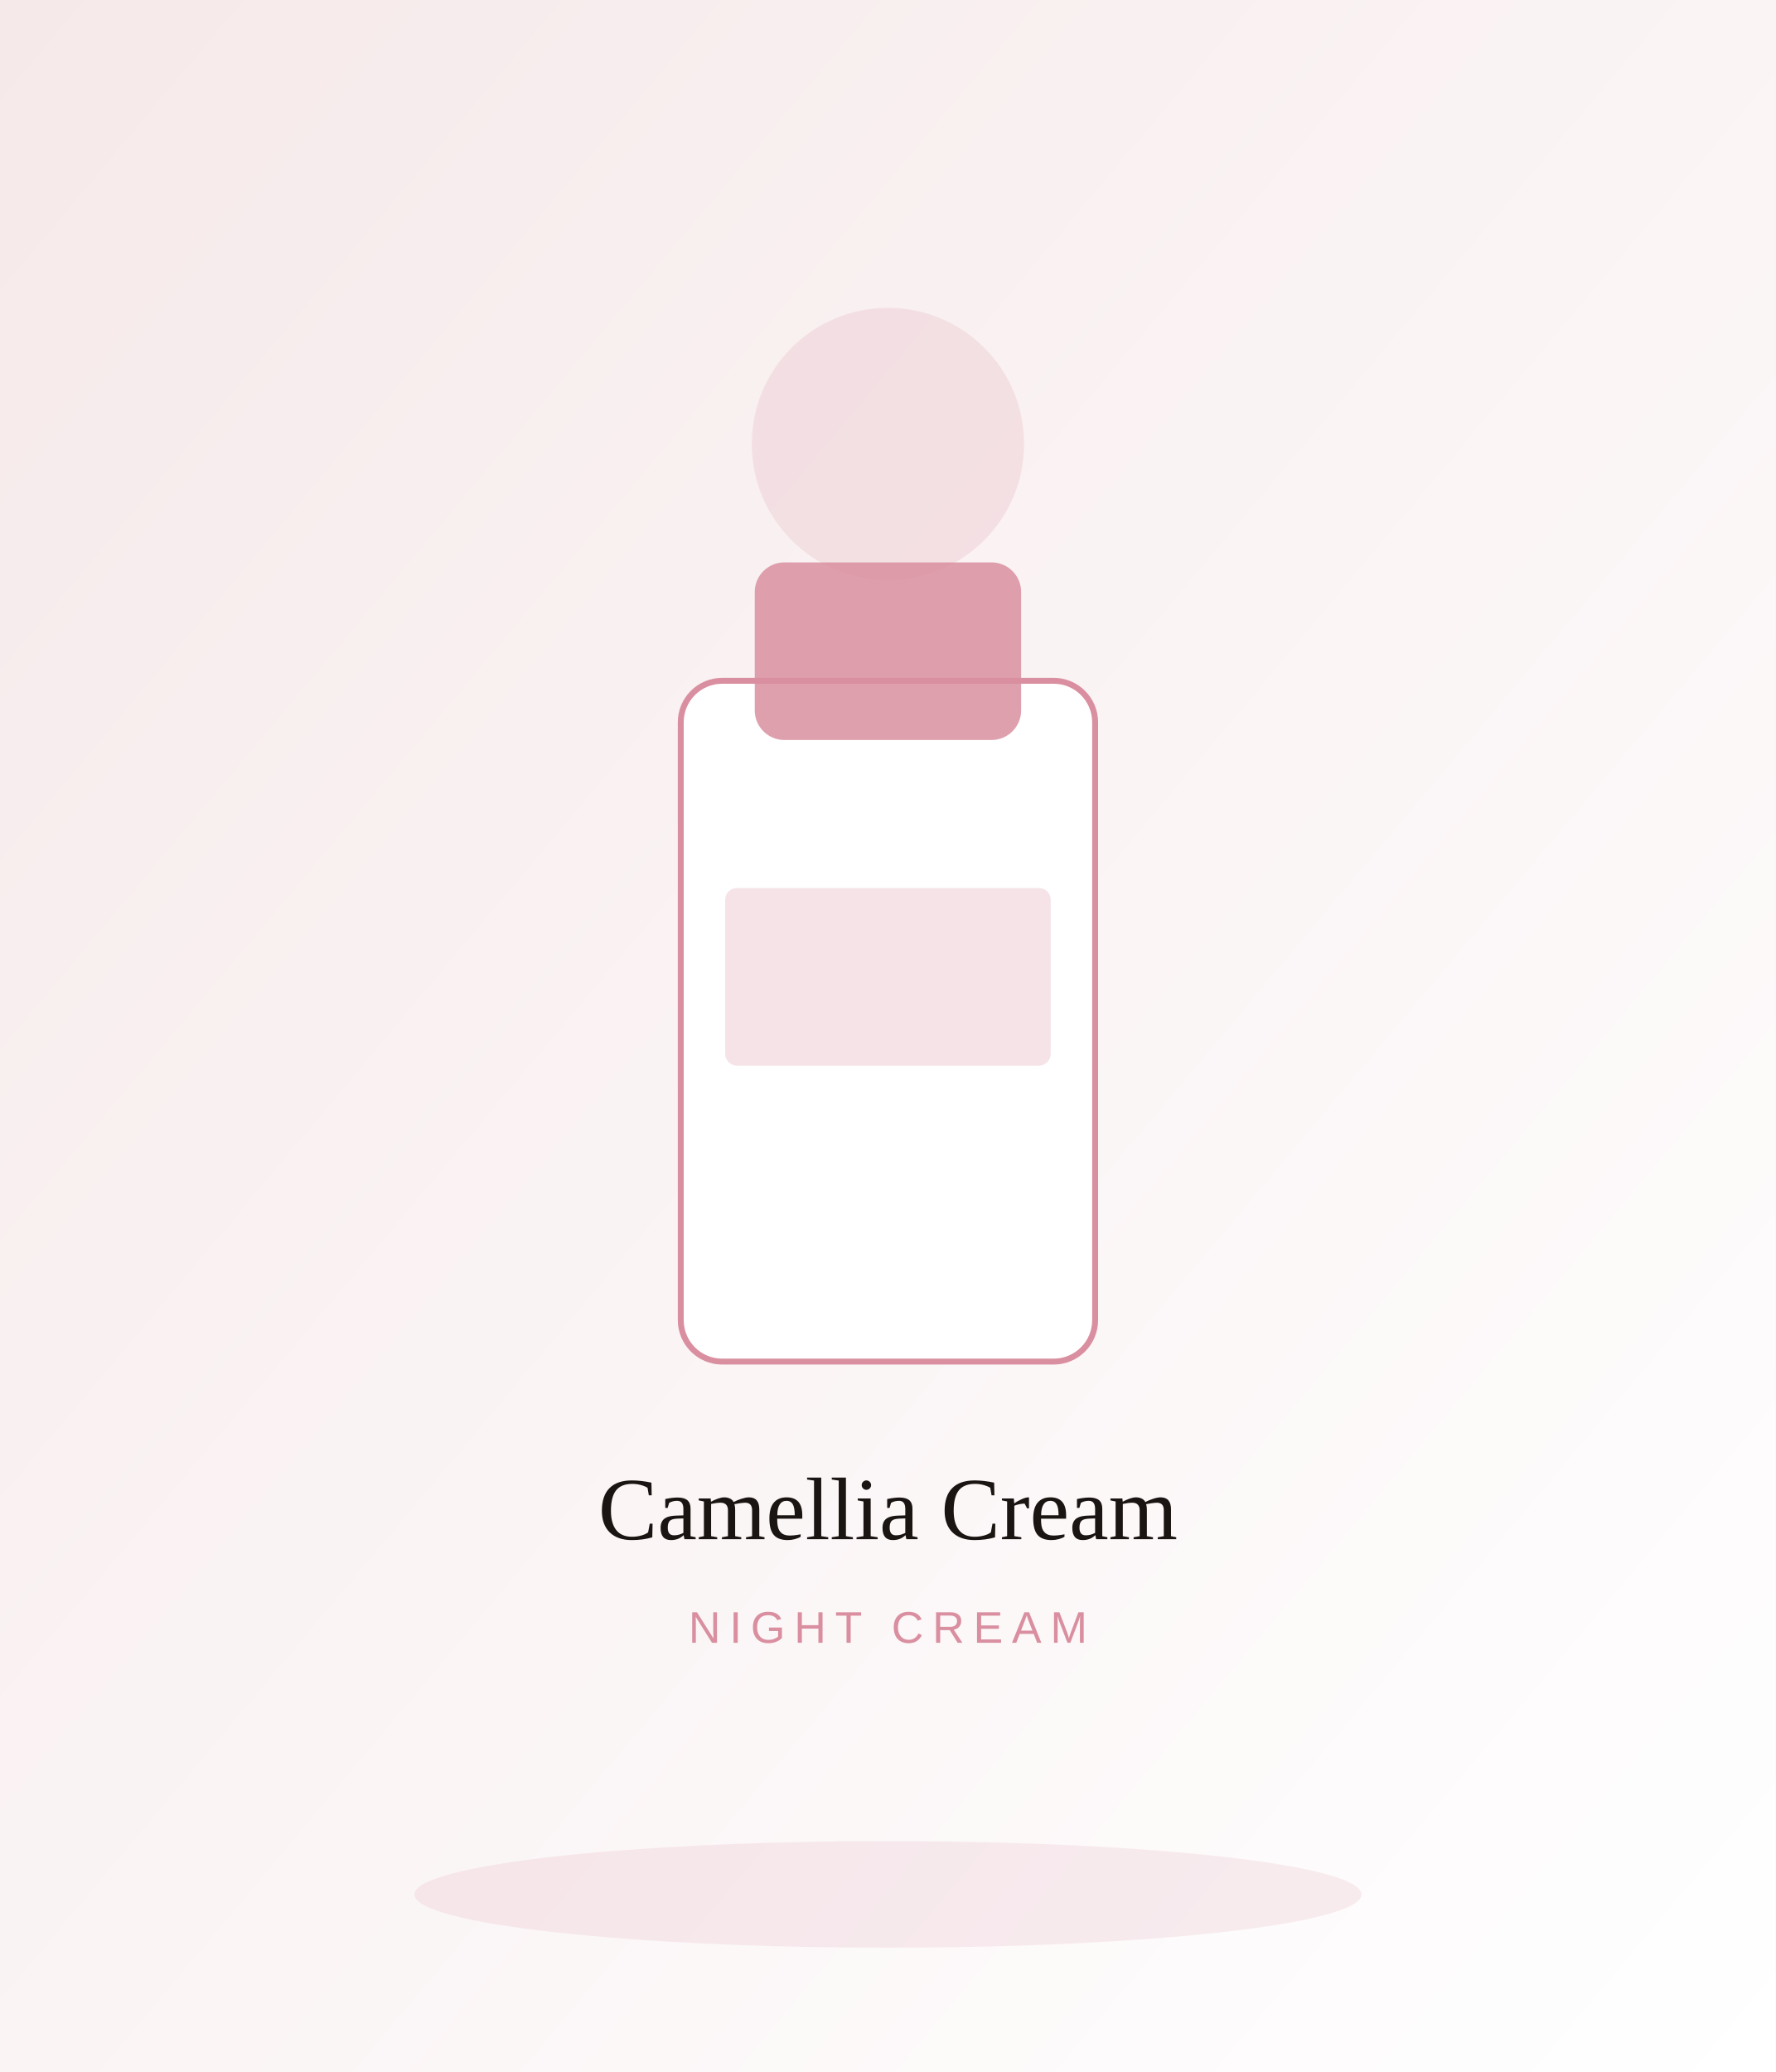
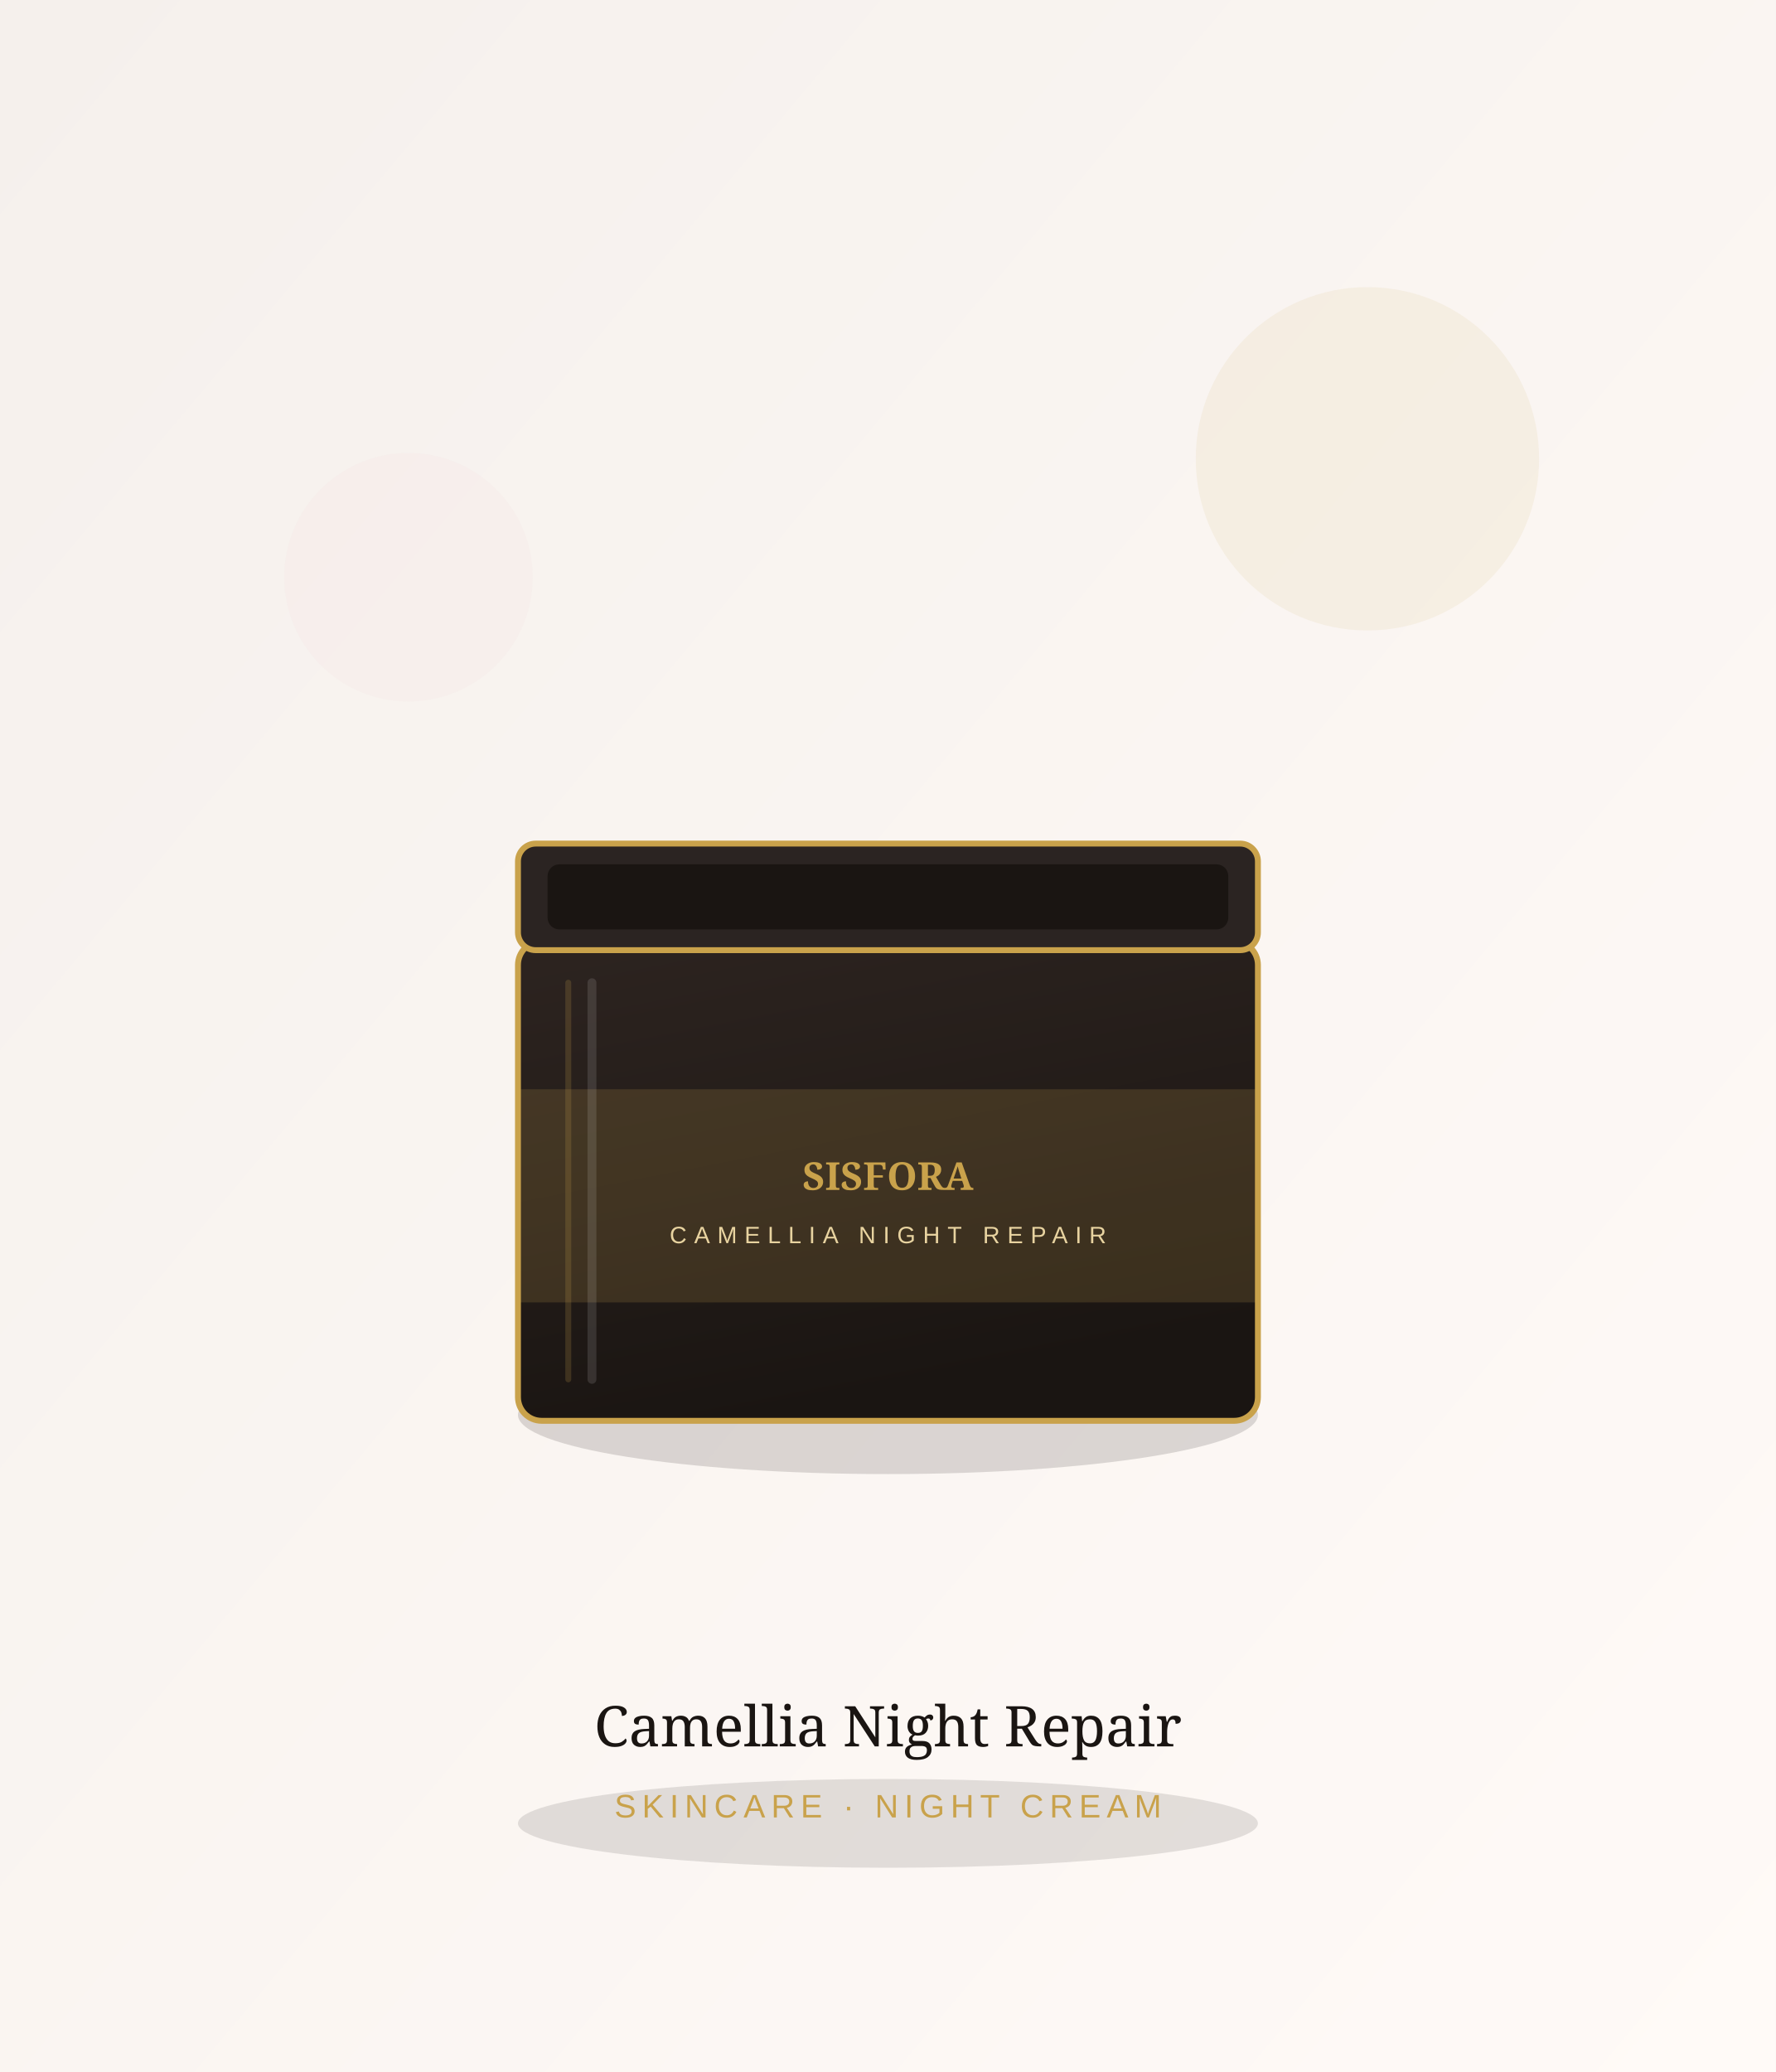
<svg xmlns="http://www.w3.org/2000/svg" width="600" height="700" viewBox="0 0 600 700">
  <defs>
-     <linearGradient id="g" x1="0" y1="0" x2="1" y2="1">
-       <stop offset="0%" stop-color="#f6e9ea" />
-       <stop offset="100%" stop-color="#ffffff" />
+     <linearGradient id="bg16" x1="0" y1="0" x2="1" y2="1">
+       <stop offset="0%" stop-color="#f5f0ec" />
+       <stop offset="100%" stop-color="#fffaf7" />
+     </linearGradient>
+     <linearGradient id="jar16" x1="0" y1="0" x2="0.3" y2="1">
+       <stop offset="0%" stop-color="#2d2420" />
+       <stop offset="100%" stop-color="#1a1512" />
    </linearGradient>
  </defs>
-   <rect width="600" height="700" fill="url(#g)" />
-   <ellipse cx="300" cy="640" rx="160" ry="18" fill="#d98fa0" opacity="0.15" />
-   <rect x="230" y="230" width="140" height="230" rx="14" fill="#ffffff" stroke="#d98fa0" stroke-width="2" />
-   <rect x="255" y="190" width="90" height="60" rx="10" fill="#d98fa0" opacity="0.85" />
-   <rect x="245" y="300" width="110" height="60" rx="4" fill="#d98fa0" opacity="0.25" />
-   <circle cx="300" cy="150" r="46" fill="#d98fa0" opacity="0.18" />
-   <text x="300" y="520" font-family="Georgia, 'Times New Roman', serif" font-size="30" fill="#1a1512" text-anchor="middle">Camellia Cream</text>
-   <text x="300" y="555" font-family="Arial, sans-serif" font-size="15" letter-spacing="3" fill="#d98fa0" text-anchor="middle">NIGHT CREAM</text>
+   <rect width="600" height="700" fill="url(#bg16)" />
+   <ellipse cx="300" cy="616" rx="125" ry="15" fill="#1a1512" opacity="0.12" />
+   <ellipse cx="300" cy="478" rx="125" ry="20" fill="#1a1512" opacity="0.15" />
+   <rect x="175" y="318" width="250" height="162" rx="8" fill="url(#jar16)" stroke="#c9a24b" stroke-width="2" />
+   <rect x="175" y="368" width="250" height="72" fill="#c9a24b" opacity="0.18" />
+   <text x="300" y="402" font-family="Georgia,serif" font-size="13" fill="#c9a24b" text-anchor="middle" font-weight="bold">SISFORA</text>
+   <text x="300" y="420" font-family="Arial,sans-serif" font-size="8" letter-spacing="2.5" fill="#e8d3a0" text-anchor="middle">CAMELLIA NIGHT REPAIR</text>
+   <rect x="175" y="285" width="250" height="36" rx="6" fill="#2b2422" stroke="#c9a24b" stroke-width="2" />
+   <rect x="185" y="292" width="230" height="22" rx="4" fill="#1a1512" />
+   <line x1="192" y1="332" x2="192" y2="466" stroke="#c9a24b" stroke-width="2" stroke-linecap="round" opacity="0.2" />
+   <line x1="200" y1="332" x2="200" y2="466" stroke="white" stroke-width="3" stroke-linecap="round" opacity="0.12" />
+   <circle cx="462" cy="155" r="58" fill="#c9a24b" opacity="0.09" />
+   <circle cx="138" cy="195" r="42" fill="#eab8c0" opacity="0.07" />
+   <text x="300" y="590" font-family="Georgia,serif" font-size="19" fill="#1a1512" text-anchor="middle">Camellia Night Repair</text>
+   <text x="300" y="614" font-family="Arial,sans-serif" font-size="11" letter-spacing="2" fill="#c9a24b" text-anchor="middle">SKINCARE · NIGHT CREAM</text>
</svg>
